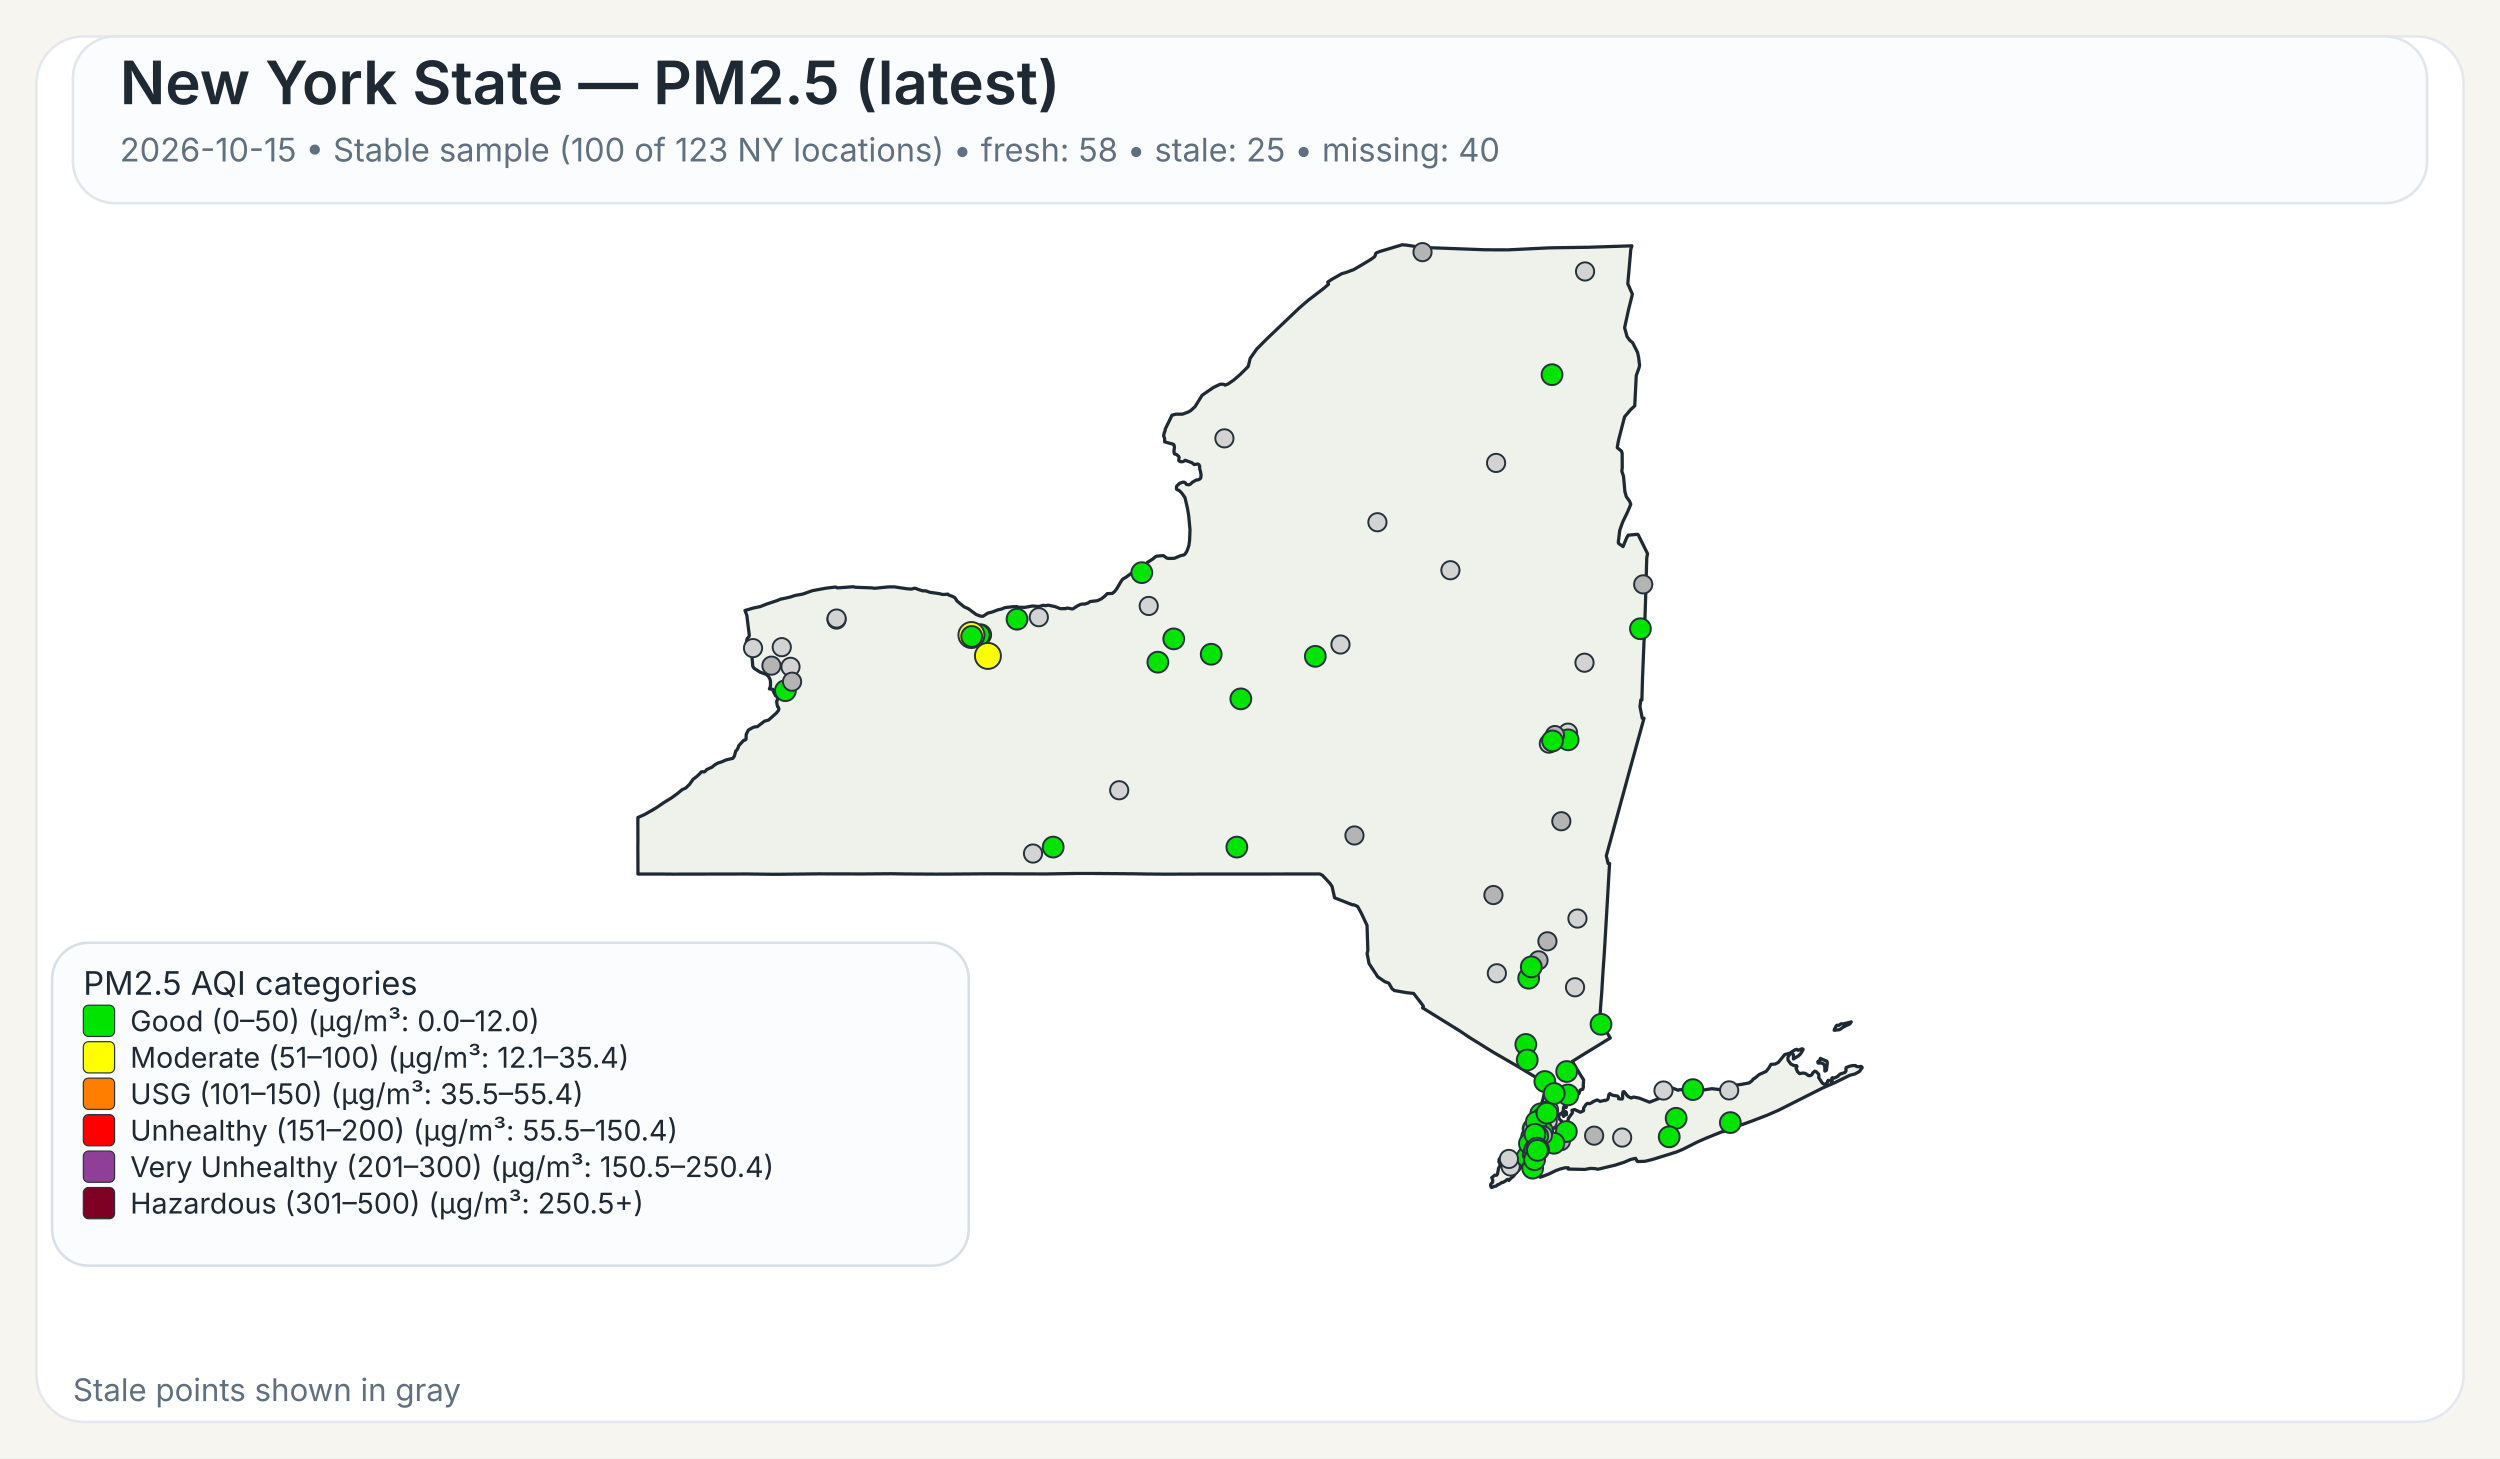
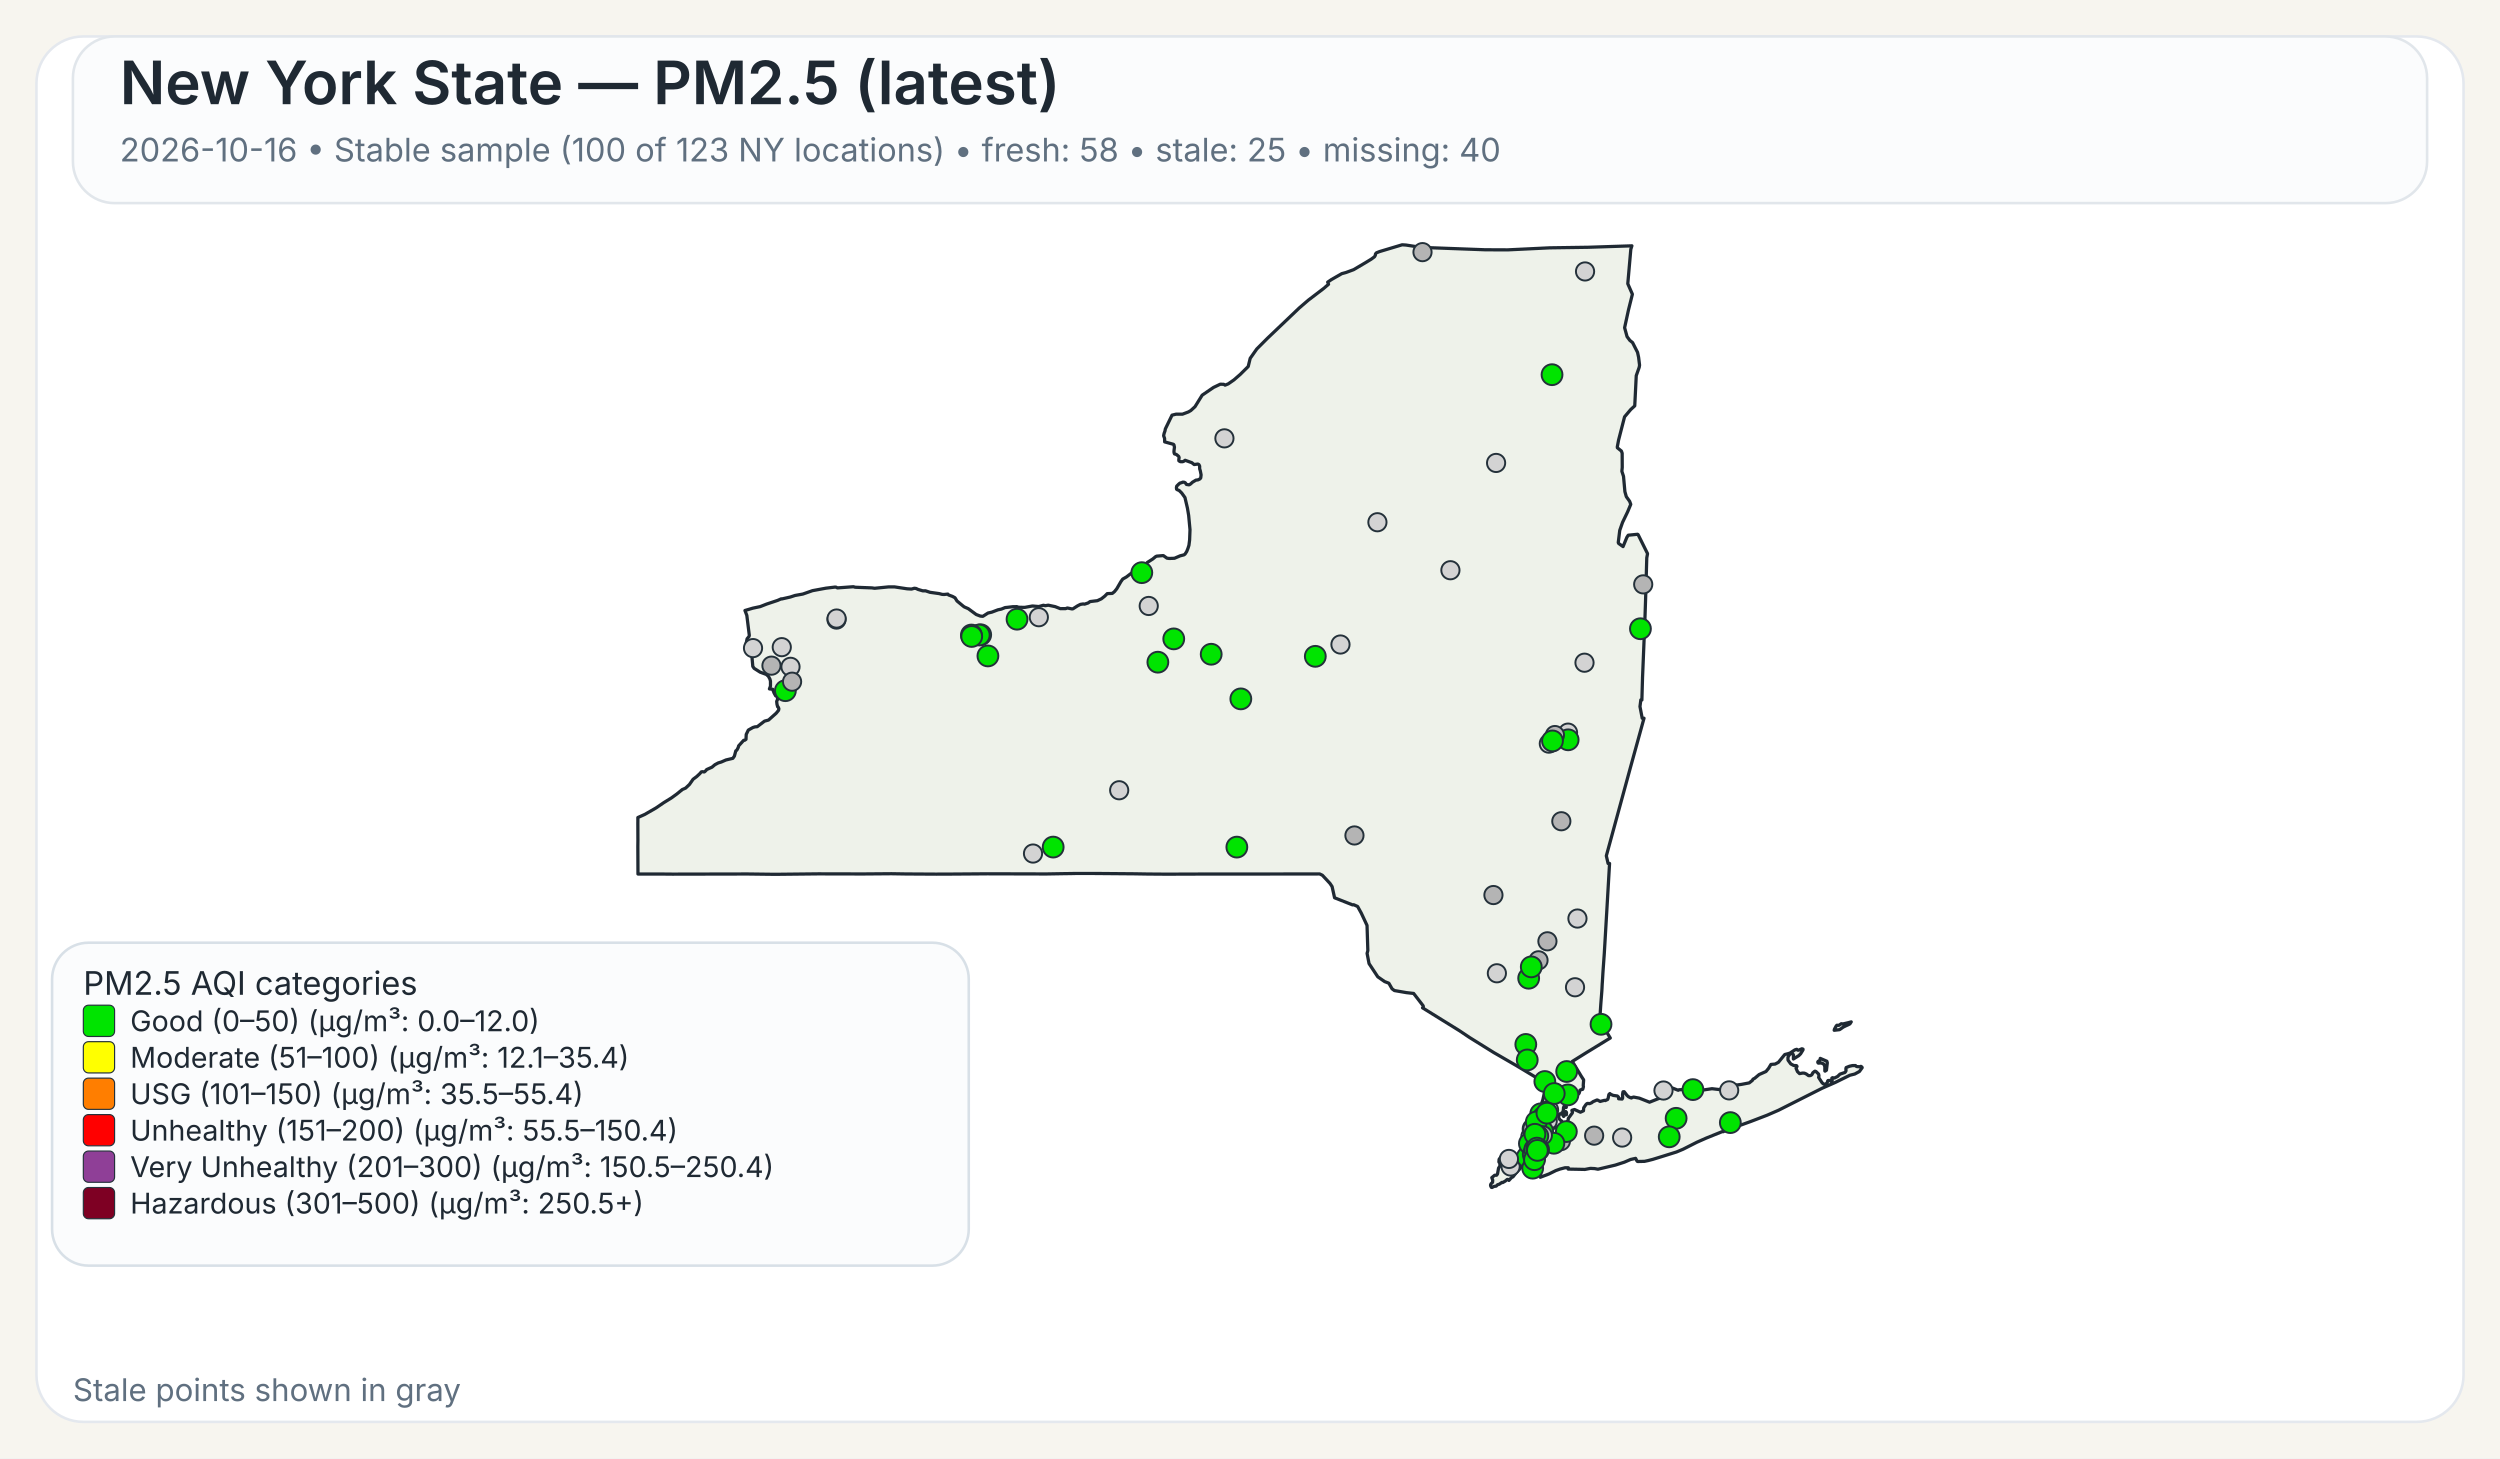
<svg xmlns="http://www.w3.org/2000/svg" width="960" height="560">
  <rect x="0" y="0" width="960" height="560" fill="#F7F5EF" />
  <rect x="14" y="14" width="932" height="532" rx="18" ry="18" fill="#FFFFFF" stroke="#E4E8EE" stroke-width="1" />
  <rect x="28" y="14" width="904" height="64" rx="16" ry="16" fill="#FBFCFD" stroke="#E1E6EB" stroke-width="1" />
  <text x="46" y="40" font-family="Public Sans, Inter, Aptos, Segoe UI, Arial, sans-serif" font-size="23" font-weight="600" fill="#1F2933">New York State — PM2.5 (latest)</text>
-   <text x="46" y="62" font-family="Public Sans, Inter, Aptos, Segoe UI, Arial, sans-serif" font-size="12.5" font-weight="400" fill="#607080">2026-10-15 • Stable sample (100 of 123 NY locations) • fresh: 58 • stale: 25 • missing: 40</text>
+   <text x="46" y="62" font-family="Public Sans, Inter, Aptos, Segoe UI, Arial, sans-serif" font-size="12.5" font-weight="400" fill="#607080">2026-10-16 • Stable sample (100 of 123 NY locations) • fresh: 58 • stale: 25 • missing: 40</text>
  <path d="M601.06,426.90 L601.23,426.83 L601.48,427.07 L601.55,427.32 L601.50,428.06 L601.28,428.08 L601.08,427.81 L601.04,427.27 L601.06,426.90 Z" fill="#EEF2EA" stroke="#1F2933" stroke-width="1.25" stroke-linejoin="round" />
  <path d="M585.16,439.66 L585.21,439.61 L585.24,439.63 L585.33,439.75 L585.00,440.50 L584.94,440.59 L584.83,440.54 L584.77,440.43 L584.80,440.38 L585.16,439.66 Z" fill="#EEF2EA" stroke="#1F2933" stroke-width="1.25" stroke-linejoin="round" />
  <path d="M579.00,452.87 L578.74,452.93 L578.02,453.54 L577.00,454.12 L576.75,454.04 L575.70,454.75 L575.07,454.93 L574.52,455.48 L573.72,455.58 L572.92,456.00 L572.71,455.95 L572.45,455.50 L572.36,455.05 L572.56,454.57 L573.14,454.01 L573.21,453.18 L572.85,452.21 L573.97,451.28 L574.68,451.28 L575.04,450.81 L575.45,448.53 L575.88,447.92 L575.97,447.53 L575.92,446.38 L575.63,446.32 L575.58,446.12 L575.66,445.16 L576.32,444.30 L576.87,444.03 L577.23,444.07 L577.46,444.30 L578.49,444.56 L580.44,444.30 L582.44,443.79 L583.07,443.83 L583.44,444.38 L583.57,445.77 L584.00,446.72 L584.43,447.38 L584.07,448.20 L583.53,448.95 L582.19,450.36 L580.96,451.93 L580.89,451.88 L580.35,452.27 L579.42,453.28 L579.25,452.99 L579.00,452.87 Z" fill="#EEF2EA" stroke="#1F2933" stroke-width="1.25" stroke-linejoin="round" />
  <path d="M698.65,407.28 L698.89,406.98 L698.98,406.42 L701.51,407.51 L701.69,408.12 L701.35,410.97 L700.83,411.31 L700.74,411.25 L700.74,409.57 L700.38,408.71 L700.19,408.52 L699.35,408.18 L698.24,408.24 L698.08,408.08 L698.02,407.81 L698.15,407.57 L698.65,407.28 Z" fill="#EEF2EA" stroke="#1F2933" stroke-width="1.25" stroke-linejoin="round" />
  <path d="M709.87,392.68 L710.87,392.40 L710.37,393.17 L709.71,393.51 L708.74,393.94 L707.77,394.42 L706.83,395.10 L706.37,395.39 L704.33,395.63 L704.44,395.18 L704.77,394.57 L705.12,393.94 L705.39,393.69 L706.11,393.74 L707.05,393.11 L707.70,393.19 L709.32,392.81 L709.87,392.68 Z" fill="#EEF2EA" stroke="#1F2933" stroke-width="1.25" stroke-linejoin="round" />
  <path d="M601.43,424.75 L601.44,424.82 L601.44,424.87 L601.44,424.97 L601.48,425.16 L601.44,425.24 L601.21,425.31 L600.95,425.08 L600.95,424.92 L601.10,424.88 L601.13,424.65 L601.23,424.58 L601.37,424.64 L601.42,424.70 L601.43,424.75 Z" fill="#EEF2EA" stroke="#1F2933" stroke-width="1.25" stroke-linejoin="round" />
  <path d="M623.05,163.10 L621.53,169.00 L621.04,171.61 L621.07,171.95 L622.62,173.20 L622.91,174.06 L622.94,179.46 L622.80,180.98 L623.43,182.92 L623.96,188.79 L624.50,190.70 L624.50,190.71 L625.79,192.51 L626.21,193.67 L625.60,195.12 L625.01,196.54 L623.06,200.59 L622.75,201.47 L621.98,203.67 L621.41,208.34 L621.56,208.68 L623.25,209.89 L624.72,206.33 L625.25,205.52 L628.84,205.16 L629.06,205.34 L632.45,212.18 L632.66,212.61 L632.36,214.21 L632.03,225.74 L632.03,225.80 L632.02,226.34 L632.00,227.05 L631.90,230.25 L631.64,238.09 L631.03,253.00 L630.74,259.97 L630.73,260.06 L630.73,260.23 L630.48,268.80 L630.08,268.74 L629.75,271.32 L630.61,275.80 L631.30,275.80 L628.80,284.88 L626.09,294.70 L622.63,307.38 L616.83,328.64 L617.50,331.57 L618.07,331.57 L617.02,349.62 L617.02,349.66 L616.71,354.88 L616.28,362.25 L616.04,366.27 L615.53,373.42 L615.30,377.22 L615.29,377.28 L615.29,377.35 L615.28,377.44 L615.28,377.49 L615.27,377.53 L615.19,379.03 L615.19,379.14 L615.18,379.18 L615.18,379.35 L615.17,379.49 L615.12,380.31 L615.09,380.73 L615.08,380.89 L614.72,385.46 L614.66,386.30 L614.29,391.98 L618.35,398.60 L616.75,399.56 L616.45,399.75 L610.52,403.39 L609.46,404.03 L609.01,404.31 L603.77,407.58 L605.77,410.89 L606.19,411.58 L606.62,412.29 L607.18,413.23 L608.08,414.62 L608.12,414.70 L607.96,416.83 L608.04,417.28 L607.81,418.17 L607.68,418.35 L607.54,418.27 L606.73,418.62 L606.42,419.73 L606.23,420.03 L605.55,420.48 L604.13,421.08 L603.54,421.65 L602.05,422.64 L600.59,424.82 L600.46,425.17 L600.38,425.37 L600.34,426.13 L600.15,426.98 L600.19,427.32 L600.39,427.51 L600.54,427.87 L600.54,428.09 L600.53,428.27 L600.60,428.55 L600.51,428.65 L600.44,428.71 L600.35,428.62 L600.18,428.29 L600.01,427.93 L600.10,427.54 L599.94,427.19 L599.85,427.21 L599.64,427.48 L599.51,427.81 L599.07,427.70 L598.72,427.92 L598.55,428.85 L598.57,429.17 L598.77,429.63 L599.21,430.17 L599.64,430.41 L600.31,431.59 L600.59,432.07 L600.90,432.04 L601.36,431.60 L601.36,431.60 L602.21,429.98 L602.19,429.51 L603.74,427.42 L603.84,427.11 L603.60,426.42 L603.67,426.33 L604.61,426.05 L606.88,427.09 L607.17,426.96 L608.05,426.54 L608.14,425.40 L608.93,424.24 L609.36,423.80 L609.77,423.70 L610.33,423.82 L611.26,423.43 L611.66,423.07 L613.16,422.42 L613.38,422.39 L614.46,422.95 L616.17,422.51 L616.43,422.62 L617.32,422.20 L617.49,421.82 L617.52,421.77 L617.81,420.28 L618.19,419.93 L618.22,419.96 L618.50,420.18 L618.60,420.26 L618.84,420.36 L619.48,420.63 L619.66,420.66 L619.90,420.69 L620.59,420.79 L621.03,420.85 L621.08,420.86 L621.49,421.26 L621.50,421.39 L621.55,421.93 L622.90,422.03 L623.09,421.64 L623.06,420.27 L623.21,419.33 L623.28,419.23 L623.69,419.22 L624.78,420.64 L625.29,421.11 L626.07,421.51 L626.50,421.62 L626.59,421.46 L627.35,421.28 L629.51,421.69 L629.51,421.69 L633.42,423.24 L638.19,421.34 L638.36,420.84 L638.45,419.18 L638.68,418.35 L640.49,417.89 L642.20,417.80 L644.45,418.67 L644.65,418.48 L647.29,418.32 L649.72,418.35 L652.18,418.65 L653.70,418.61 L657.40,418.06 L660.48,418.42 L661.32,417.62 L664.03,416.80 L665.53,416.46 L666.97,416.64 L668.73,416.40 L671.71,415.83 L672.90,414.88 L673.16,414.40 L673.82,414.05 L675.50,412.63 L678.13,411.46 L679.12,410.27 L680.04,408.74 L681.66,408.60 L682.91,407.93 L685.34,404.94 L686.69,404.59 L687.35,404.38 L689.21,403.16 L689.94,402.93 L690.28,403.23 L690.57,403.30 L691.93,402.73 L692.35,402.87 L692.38,403.11 L691.44,404.66 L690.75,405.35 L688.66,406.65 L688.68,405.06 L688.30,404.60 L687.92,404.54 L687.60,404.66 L687.09,405.06 L686.58,406.01 L686.59,407.08 L687.65,408.54 L688.81,409.15 L689.85,409.20 L690.06,409.50 L689.68,410.21 L690.24,411.51 L691.03,412.27 L692.17,412.06 L692.88,412.09 L693.59,412.39 L694.51,413.06 L695.19,413.03 L695.62,412.79 L695.84,412.56 L696.12,411.95 L696.83,411.38 L696.98,411.33 L697.37,411.49 L698.35,412.46 L698.48,413.14 L698.35,413.73 L699.60,415.66 L700.04,416.12 L700.44,416.32 L700.84,416.33 L701.58,415.93 L701.76,415.37 L701.81,415.13 L701.99,414.91 L702.86,414.89 L703.07,415.26 L703.12,415.25 L703.24,415.22 L703.45,415.13 L703.57,414.86 L703.45,414.38 L703.43,414.00 L703.70,413.83 L704.39,413.98 L705.62,413.37 L706.56,412.46 L708.48,411.82 L708.83,411.29 L708.88,410.85 L708.80,410.51 L708.92,409.94 L710.19,409.44 L711.31,409.19 L712.51,409.17 L712.73,409.44 L713.09,409.58 L714.27,409.63 L714.58,409.48 L714.99,409.75 L715.07,409.99 L714.02,411.45 L712.24,412.42 L710.34,412.90 L704.77,415.65 L699.71,417.88 L682.98,426.32 L678.57,428.24 L672.42,430.60 L662.20,434.30 L661.73,434.58 L661.49,434.51 L660.84,434.74 L655.19,437.03 L651.62,438.61 L646.31,441.30 L643.78,442.36 L638.41,444.04 L634.66,445.20 L632.83,445.67 L631.47,445.96 L631.32,445.96 L628.83,446.02 L628.63,445.87 L628.07,444.81 L626.15,445.24 L623.74,446.28 L621.85,446.89 L620.27,447.40 L613.61,448.98 L612.34,448.74 L610.73,448.66 L608.60,449.06 L605.36,448.99 L602.17,448.93 L602.19,448.77 L602.25,448.43 L600.97,448.42 L599.39,448.83 L599.07,448.91 L597.43,449.50 L594.79,450.81 L591.48,452.07 L591.48,451.26 L591.59,450.86 L591.41,450.49 L591.24,450.39 L590.88,450.18 L590.56,449.81 L590.00,449.87 L588.10,450.05 L587.46,450.03 L587.05,449.85 L586.87,449.72 L586.81,449.43 L587.15,448.99 L587.21,448.90 L587.49,448.42 L587.39,448.02 L586.94,447.62 L585.63,447.32 L585.23,446.64 L585.06,445.69 L585.31,444.71 L585.45,444.41 L585.68,443.96 L586.50,442.95 L586.37,441.37 L586.22,441.17 L586.16,441.08 L586.11,440.71 L586.29,440.19 L586.49,440.03 L586.59,439.53 L586.42,439.11 L586.13,438.91 L586.77,435.14 L587.04,434.58 L587.53,433.54 L588.00,432.56 L588.37,431.79 L590.66,426.98 L591.27,425.68 L591.55,425.09 L591.55,425.09 L591.90,424.00 L592.36,422.57 L592.47,422.24 L593.89,415.87 L593.37,415.86 L592.83,415.54 L585.14,410.91 L585.14,410.91 L582.09,409.08 L581.83,408.93 L574.90,404.92 L573.64,404.20 L565.84,399.35 L564.27,398.37 L560.37,395.76 L546.26,387.01 L546.57,386.68 L546.49,386.22 L542.83,381.48 L542.63,381.46 L540.06,381.17 L535.45,380.37 L534.54,379.69 L533.32,377.55 L531.70,376.93 L529.06,375.09 L525.71,370.01 L525.14,367.03 L524.96,366.10 L525.25,365.02 L524.94,355.37 L522.72,350.61 L521.32,348.08 L519.78,347.40 L519.41,347.49 L512.48,344.75 L511.52,340.44 L510.72,339.24 L507.79,336.09 L506.74,335.59 L502.43,335.60 L502.18,335.60 L499.75,335.60 L499.39,335.61 L499.35,335.61 L469.83,335.63 L469.66,335.63 L462.36,335.64 L461.30,335.63 L460.85,335.63 L460.00,335.64 L448.21,335.68 L447.85,335.68 L441.17,335.63 L440.91,335.63 L435.49,335.54 L435.46,335.54 L420.14,335.41 L418.99,335.41 L413.90,335.41 L413.83,335.41 L413.52,335.41 L412.93,335.41 L412.60,335.42 L411.23,335.45 L411.22,335.45 L408.74,335.48 L408.73,335.48 L401.77,335.60 L379.14,335.54 L372.91,335.59 L364.59,335.65 L360.26,335.66 L359.71,335.67 L347.88,335.60 L347.87,335.60 L342.30,335.51 L337.43,335.55 L331.40,335.60 L314.24,335.56 L297.70,335.74 L295.08,335.71 L287.13,335.61 L286.61,335.61 L258.23,335.67 L257.47,335.66 L253.93,335.63 L253.07,335.62 L253.07,335.63 L244.98,335.62 L244.93,325.04 L244.95,323.48 L244.96,322.52 L244.95,321.67 L244.95,321.16 L244.95,320.84 L244.93,316.08 L244.94,315.42 L244.94,313.93 L247.57,312.75 L251.88,310.27 L254.93,308.19 L257.77,306.44 L259.87,304.92 L262.02,303.17 L263.28,302.62 L264.74,301.24 L266.14,299.24 L267.54,298.19 L268.72,297.09 L269.32,296.39 L269.90,296.33 L270.33,296.44 L270.54,296.38 L271.04,295.92 L271.36,295.51 L273.40,294.60 L274.52,293.65 L275.81,292.96 L276.98,292.61 L278.76,291.83 L281.41,291.20 L282.01,290.34 L282.12,289.92 L282.55,288.31 L282.75,288.22 L283.00,287.95 L283.49,287.01 L283.63,286.42 L285.57,284.28 L285.90,284.29 L286.46,283.91 L286.55,282.02 L287.35,280.35 L289.13,279.36 L289.89,279.12 L290.78,279.05 L293.57,276.92 L295.12,276.50 L298.07,273.86 L298.97,272.76 L299.09,272.13 L298.79,271.45 L298.62,271.42 L298.36,270.43 L298.24,269.33 L298.55,268.66 L298.61,268.16 L298.25,267.28 L297.85,267.20 L297.24,266.09 L296.70,264.68 L295.46,264.54 L295.86,263.47 L295.86,261.59 L295.66,260.80 L295.08,259.71 L294.94,259.59 L294.28,258.99 L291.89,258.11 L289.57,256.64 L289.07,255.88 L288.57,250.10 L288.55,249.89 L286.78,249.43 L286.31,248.17 L286.88,245.30 L287.63,244.40 L287.73,243.95 L286.78,236.32 L286.06,234.43 L289.07,233.54 L291.93,232.93 L294.37,231.97 L298.62,230.55 L299.99,229.95 L300.12,230.02 L303.47,229.26 L305.29,228.66 L308.28,228.12 L312.00,226.81 L317.17,225.86 L320.65,225.44 L321.03,225.47 L321.59,225.76 L322.04,225.72 L327.70,225.30 L328.39,225.50 L334.82,225.75 L335.83,225.90 L341.09,225.38 L343.51,225.37 L348.32,226.10 L349.98,226.20 L350.03,226.20 L351.12,225.89 L351.79,225.98 L352.52,226.34 L354.31,226.87 L355.38,226.87 L357.13,227.45 L360.63,227.94 L361.77,228.24 L362.50,228.28 L363.98,228.13 L364.17,228.44 L365.74,229.01 L366.72,229.54 L367.48,230.77 L369.92,232.79 L370.31,233.07 L371.82,233.73 L373.38,234.88 L374.86,235.97 L376.42,236.57 L377.42,236.67 L379.40,235.40 L380.84,235.07 L383.21,234.17 L384.54,233.89 L385.93,233.32 L386.27,233.28 L386.83,233.22 L388.90,232.98 L390.48,232.95 L391.11,233.18 L393.48,233.24 L396.46,232.70 L398.89,232.91 L400.66,232.42 L401.43,232.58 L402.53,232.39 L405.18,232.95 L407.17,233.73 L409.20,233.71 L409.87,233.47 L411.66,233.83 L412.03,233.77 L413.80,232.63 L414.88,232.08 L415.91,231.92 L416.48,231.99 L417.81,231.55 L418.60,231.00 L421.39,230.66 L422.92,229.95 L424.23,228.91 L425.18,227.95 L425.69,227.93 L427.12,227.87 L427.93,227.21 L428.83,226.10 L430.44,223.32 L431.14,222.35 L431.96,221.89 L432.55,221.55 L435.18,219.53 L437.03,218.59 L437.61,217.92 L437.98,217.72 L438.51,217.88 L439.70,217.38 L440.56,215.99 L442.64,214.67 L443.82,213.70 L444.23,213.55 L446.72,213.34 L448.11,214.33 L448.97,214.45 L450.99,214.38 L453.20,213.43 L454.63,213.07 L455.05,212.77 L455.69,211.79 L456.17,210.59 L456.55,209.40 L456.81,207.36 L456.96,203.41 L456.73,200.97 L456.44,197.89 L455.97,195.10 L455.02,191.05 L453.78,189.32 L452.78,188.33 L452.13,188.08 L451.81,187.86 L451.74,187.30 L451.84,186.69 L452.22,186.31 L452.64,185.89 L453.10,185.51 L453.80,185.32 L454.18,185.14 L454.70,185.18 L455.13,185.37 L455.61,186.03 L456.63,186.18 L457.19,185.84 L457.91,185.17 L459.24,184.37 L460.00,184.28 L460.73,183.93 L461.08,183.54 L461.22,182.35 L460.90,180.72 L460.70,180.14 L460.66,179.72 L460.67,178.99 L460.38,178.40 L459.97,178.19 L458.56,178.39 L457.66,177.67 L455.09,176.75 L454.57,177.13 L454.12,177.30 L453.65,177.30 L453.29,177.28 L452.94,177.12 L452.67,176.90 L452.67,176.38 L452.79,175.72 L452.62,175.27 L451.89,174.63 L451.54,174.45 L451.01,174.30 L450.87,173.94 L450.80,173.54 L450.84,172.88 L450.99,171.72 L450.78,170.78 L450.56,170.60 L447.23,169.68 L447.20,168.34 L446.83,167.32 L447.02,166.42 L447.35,165.48 L447.50,164.69 L450.06,159.42 L451.61,159.04 L454.05,159.05 L456.36,158.18 L457.28,157.64 L458.88,156.17 L461.63,151.75 L465.96,148.79 L468.59,147.53 L469.94,147.58 L470.43,147.90 L471.65,147.40 L473.83,145.88 L476.29,143.74 L476.97,143.06 L479.31,140.74 L480.08,137.59 L482.60,134.01 L486.70,129.90 L498.91,118.26 L502.36,115.29 L508.27,110.78 L510.16,109.15 L509.83,108.34 L511.28,107.35 L515.25,105.08 L516.86,104.64 L519.80,103.55 L524.26,100.92 L526.51,99.55 L527.81,98.60 L528.14,98.00 L528.16,97.54 L528.55,97.08 L529.76,96.60 L538.43,94.00 L539.92,94.10 L544.47,94.80 L545.84,95.00 L570.26,95.91 L578.85,95.95 L585.96,95.61 L595.04,95.17 L609.91,94.95 L626.65,94.40 L626.23,95.73 L625.68,102.02 L625.07,108.95 L626.84,112.98 L625.33,119.03 L623.85,125.84 L624.79,129.27 L625.53,130.26 L625.83,130.68 L626.91,131.56 L626.91,131.56 L628.81,135.29 L629.22,137.19 L629.59,140.21 L629.45,141.06 L628.32,144.25 L627.83,154.15 L627.74,155.85 L626.19,157.27 L623.83,160.07 L623.05,163.10 Z" fill="#EEF2EA" stroke="#1F2933" stroke-width="1.25" stroke-linejoin="round" />
  <circle cx="574.80" cy="373.74" r="3.50" fill="lightgray" stroke="#24313A" stroke-width="0.75" />
  <circle cx="296.24" cy="255.61" r="3.50" fill="rgb(180,180,180)" stroke="#24313A" stroke-width="0.75" />
  <circle cx="585.91" cy="401.06" r="4.00" fill="#00E400" stroke="#24313A" stroke-width="0.75" />
  <circle cx="590.67" cy="430.08" r="3.50" fill="lightgray" stroke="#24313A" stroke-width="0.75" />
  <circle cx="587.01" cy="375.64" r="4.00" fill="#00E400" stroke="#24313A" stroke-width="0.75" />
  <circle cx="580.07" cy="447.93" r="3.50" fill="lightgray" stroke="#24313A" stroke-width="0.75" />
  <circle cx="528.93" cy="200.54" r="3.50" fill="lightgray" stroke="#24313A" stroke-width="0.75" />
  <circle cx="622.90" cy="436.82" r="3.50" fill="lightgray" stroke="#24313A" stroke-width="0.75" />
  <circle cx="321.22" cy="237.92" r="3.50" fill="lightgray" stroke="#24313A" stroke-width="0.75" />
  <circle cx="556.96" cy="218.97" r="3.50" fill="lightgray" stroke="#24313A" stroke-width="0.75" />
  <circle cx="574.50" cy="177.77" r="3.50" fill="lightgray" stroke="#24313A" stroke-width="0.75" />
  <circle cx="429.77" cy="303.46" r="3.50" fill="lightgray" stroke="#24313A" stroke-width="0.75" />
  <circle cx="514.74" cy="247.49" r="3.50" fill="lightgray" stroke="#24313A" stroke-width="0.75" />
  <circle cx="470.18" cy="168.33" r="3.50" fill="lightgray" stroke="#24313A" stroke-width="0.75" />
  <circle cx="376.59" cy="243.75" r="4.00" fill="#00E400" stroke="#24313A" stroke-width="0.75" />
  <circle cx="591.63" cy="427.72" r="4.00" fill="#00E400" stroke="#24313A" stroke-width="0.75" />
  <circle cx="593.40" cy="430.37" r="3.50" fill="lightgray" stroke="#24313A" stroke-width="0.75" />
  <circle cx="593.93" cy="437.51" r="4.00" fill="#00E400" stroke="#24313A" stroke-width="0.75" />
  <circle cx="602.12" cy="281.33" r="3.50" fill="lightgray" stroke="#24313A" stroke-width="0.75" />
  <circle cx="398.91" cy="237.01" r="3.50" fill="lightgray" stroke="#24313A" stroke-width="0.75" />
  <circle cx="598.03" cy="436.67" r="4.00" fill="#00E400" stroke="#24313A" stroke-width="0.75" />
  <circle cx="595.98" cy="143.88" r="4.00" fill="#00E400" stroke="#24313A" stroke-width="0.75" />
  <circle cx="601.61" cy="411.46" r="4.00" fill="#00E400" stroke="#24313A" stroke-width="0.75" />
  <circle cx="608.45" cy="254.48" r="3.50" fill="lightgray" stroke="#24313A" stroke-width="0.75" />
  <circle cx="604.81" cy="379.11" r="3.50" fill="lightgray" stroke="#24313A" stroke-width="0.75" />
  <circle cx="588.51" cy="437.27" r="3.50" fill="rgb(180,180,180)" stroke="#24313A" stroke-width="0.75" />
  <circle cx="465.10" cy="251.23" r="4.00" fill="#00E400" stroke="#24313A" stroke-width="0.75" />
  <circle cx="396.68" cy="327.76" r="3.50" fill="lightgray" stroke="#24313A" stroke-width="0.75" />
  <circle cx="643.63" cy="429.43" r="4.00" fill="#00E400" stroke="#24313A" stroke-width="0.75" />
  <circle cx="586.47" cy="444.33" r="4.00" fill="#00E400" stroke="#24313A" stroke-width="0.75" />
  <circle cx="303.55" cy="256.06" r="3.50" fill="lightgray" stroke="#24313A" stroke-width="0.75" />
  <circle cx="602.17" cy="284.09" r="4.00" fill="#00E400" stroke="#24313A" stroke-width="0.75" />
  <circle cx="301.59" cy="265.22" r="4.00" fill="#00E400" stroke="#24313A" stroke-width="0.75" />
  <circle cx="321.26" cy="237.52" r="3.50" fill="lightgray" stroke="#24313A" stroke-width="0.75" />
  <circle cx="612.15" cy="436.09" r="3.50" fill="rgb(180,180,180)" stroke="#24313A" stroke-width="0.75" />
  <circle cx="587.88" cy="438.53" r="3.50" fill="rgb(180,180,180)" stroke="#24313A" stroke-width="0.75" />
  <circle cx="591.83" cy="440.12" r="3.50" fill="lightgray" stroke="#24313A" stroke-width="0.75" />
  <circle cx="594.32" cy="430.48" r="3.50" fill="lightgray" stroke="#24313A" stroke-width="0.75" />
  <circle cx="594.83" cy="426.21" r="3.50" fill="lightgray" stroke="#24313A" stroke-width="0.75" />
  <circle cx="605.74" cy="352.72" r="3.50" fill="lightgray" stroke="#24313A" stroke-width="0.75" />
  <circle cx="664.00" cy="418.71" r="3.50" fill="lightgray" stroke="#24313A" stroke-width="0.75" />
  <circle cx="546.24" cy="96.82" r="3.50" fill="rgb(180,180,180)" stroke="#24313A" stroke-width="0.75" />
  <circle cx="638.78" cy="418.76" r="3.50" fill="lightgray" stroke="#24313A" stroke-width="0.75" />
  <circle cx="304.16" cy="261.77" r="3.50" fill="rgb(180,180,180)" stroke="#24313A" stroke-width="0.75" />
  <circle cx="441.11" cy="232.69" r="3.50" fill="lightgray" stroke="#24313A" stroke-width="0.75" />
  <circle cx="598.43" cy="436.52" r="4.00" fill="#00E400" stroke="#24313A" stroke-width="0.75" />
  <circle cx="376.03" cy="243.84" r="4.00" fill="#00E400" stroke="#24313A" stroke-width="0.75" />
  <circle cx="592.26" cy="428.72" r="3.50" fill="rgb(180,180,180)" stroke="#24313A" stroke-width="0.75" />
  <circle cx="579.43" cy="445.03" r="3.50" fill="lightgray" stroke="#24313A" stroke-width="0.75" />
  <circle cx="602.08" cy="420.44" r="4.00" fill="#00E400" stroke="#24313A" stroke-width="0.75" />
  <circle cx="590.18" cy="441.64" r="3.50" fill="rgb(180,180,180)" stroke="#24313A" stroke-width="0.75" />
  <circle cx="520.11" cy="320.82" r="3.50" fill="rgb(180,180,180)" stroke="#24313A" stroke-width="0.75" />
  <circle cx="601.48" cy="434.51" r="3.50" fill="rgb(180,180,180)" stroke="#24313A" stroke-width="0.75" />
  <circle cx="598.28" cy="436.62" r="3.50" fill="rgb(180,180,180)" stroke="#24313A" stroke-width="0.75" />
  <circle cx="601.48" cy="434.52" r="3.50" fill="lightgray" stroke="#24313A" stroke-width="0.75" />
  <circle cx="608.66" cy="104.24" r="3.50" fill="lightgray" stroke="#24313A" stroke-width="0.75" />
-   <circle cx="373.02" cy="243.85" r="5.00" fill="#FFFF00" stroke="#24313A" stroke-width="0.75" />
+   <circle cx="373.02" cy="243.85" r="4.00" fill="#00E400" stroke="#24313A" stroke-width="0.75" />
  <circle cx="598.27" cy="436.67" r="3.50" fill="lightgray" stroke="#24313A" stroke-width="0.75" />
  <circle cx="598.28" cy="436.62" r="3.50" fill="lightgray" stroke="#24313A" stroke-width="0.75" />
  <circle cx="587.67" cy="436.46" r="3.50" fill="lightgray" stroke="#24313A" stroke-width="0.75" />
  <circle cx="590.79" cy="368.76" r="3.50" fill="rgb(180,180,180)" stroke="#24313A" stroke-width="0.75" />
  <circle cx="593.22" cy="415.30" r="4.00" fill="#00E400" stroke="#24313A" stroke-width="0.75" />
  <circle cx="590.92" cy="439.03" r="4.00" fill="#00E400" stroke="#24313A" stroke-width="0.75" />
  <circle cx="300.20" cy="248.51" r="3.50" fill="lightgray" stroke="#24313A" stroke-width="0.75" />
  <circle cx="588.55" cy="448.58" r="4.00" fill="#00E400" stroke="#24313A" stroke-width="0.75" />
  <circle cx="592.77" cy="438.21" r="3.50" fill="lightgray" stroke="#24313A" stroke-width="0.75" />
  <circle cx="592.77" cy="438.23" r="3.50" fill="rgb(180,180,180)" stroke="#24313A" stroke-width="0.75" />
  <circle cx="592.78" cy="438.21" r="3.50" fill="rgb(180,180,180)" stroke="#24313A" stroke-width="0.75" />
  <circle cx="592.81" cy="438.17" r="3.50" fill="rgb(180,180,180)" stroke="#24313A" stroke-width="0.75" />
  <circle cx="592.70" cy="438.35" r="3.50" fill="rgb(180,180,180)" stroke="#24313A" stroke-width="0.75" />
  <circle cx="592.76" cy="438.20" r="3.50" fill="lightgray" stroke="#24313A" stroke-width="0.75" />
  <circle cx="592.66" cy="438.26" r="3.50" fill="lightgray" stroke="#24313A" stroke-width="0.75" />
  <circle cx="599.38" cy="438.19" r="3.50" fill="rgb(180,180,180)" stroke="#24313A" stroke-width="0.75" />
  <circle cx="474.95" cy="325.29" r="4.00" fill="#00E400" stroke="#24313A" stroke-width="0.75" />
  <circle cx="588.70" cy="433.55" r="4.00" fill="#00E400" stroke="#24313A" stroke-width="0.75" />
  <circle cx="601.48" cy="434.52" r="4.00" fill="#00E400" stroke="#24313A" stroke-width="0.75" />
  <circle cx="629.93" cy="241.44" r="4.00" fill="#00E400" stroke="#24313A" stroke-width="0.75" />
  <circle cx="599.55" cy="315.36" r="3.50" fill="rgb(180,180,180)" stroke="#24313A" stroke-width="0.75" />
  <circle cx="588.57" cy="437.98" r="3.50" fill="lightgray" stroke="#24313A" stroke-width="0.75" />
  <circle cx="595.75" cy="285.13" r="3.50" fill="rgb(180,180,180)" stroke="#24313A" stroke-width="0.75" />
  <circle cx="589.13" cy="443.87" r="4.00" fill="#00E400" stroke="#24313A" stroke-width="0.75" />
  <circle cx="594.21" cy="361.46" r="3.50" fill="rgb(180,180,180)" stroke="#24313A" stroke-width="0.75" />
  <circle cx="614.79" cy="393.33" r="4.00" fill="#00E400" stroke="#24313A" stroke-width="0.75" />
  <circle cx="664.45" cy="431.08" r="3.50" fill="lightgray" stroke="#24313A" stroke-width="0.75" />
  <circle cx="597.09" cy="282.26" r="3.50" fill="rgb(180,180,180)" stroke="#24313A" stroke-width="0.75" />
  <circle cx="573.48" cy="343.70" r="3.50" fill="rgb(180,180,180)" stroke="#24313A" stroke-width="0.75" />
  <circle cx="373.13" cy="244.40" r="4.00" fill="#00E400" stroke="#24313A" stroke-width="0.75" />
  <circle cx="590.03" cy="441.87" r="4.00" fill="#00E400" stroke="#24313A" stroke-width="0.75" />
  <circle cx="664.45" cy="431.08" r="4.00" fill="#00E400" stroke="#24313A" stroke-width="0.75" />
  <circle cx="596.83" cy="419.91" r="4.00" fill="#00E400" stroke="#24313A" stroke-width="0.75" />
  <circle cx="640.98" cy="436.54" r="4.00" fill="#00E400" stroke="#24313A" stroke-width="0.75" />
  <circle cx="587.29" cy="439.12" r="4.00" fill="#00E400" stroke="#24313A" stroke-width="0.75" />
  <circle cx="589.23" cy="444.79" r="4.00" fill="#00E400" stroke="#24313A" stroke-width="0.75" />
  <circle cx="588.46" cy="433.42" r="3.50" fill="rgb(180,180,180)" stroke="#24313A" stroke-width="0.75" />
  <circle cx="592.37" cy="434.42" r="4.00" fill="#00E400" stroke="#24313A" stroke-width="0.75" />
  <circle cx="594.75" cy="285.55" r="3.50" fill="lightgray" stroke="#24313A" stroke-width="0.75" />
  <circle cx="630.99" cy="224.40" r="3.50" fill="rgb(180,180,180)" stroke="#24313A" stroke-width="0.75" />
  <circle cx="590.52" cy="437.49" r="4.00" fill="#00E400" stroke="#24313A" stroke-width="0.75" />
  <circle cx="589.94" cy="430.85" r="4.00" fill="#00E400" stroke="#24313A" stroke-width="0.75" />
  <circle cx="650.08" cy="418.41" r="4.00" fill="#00E400" stroke="#24313A" stroke-width="0.75" />
  <circle cx="596.15" cy="284.52" r="4.00" fill="#00E400" stroke="#24313A" stroke-width="0.75" />
  <circle cx="588.77" cy="443.25" r="4.00" fill="#00E400" stroke="#24313A" stroke-width="0.75" />
  <circle cx="596.70" cy="439.01" r="4.00" fill="#00E400" stroke="#24313A" stroke-width="0.75" />
  <circle cx="390.54" cy="237.77" r="4.00" fill="#00E400" stroke="#24313A" stroke-width="0.75" />
  <circle cx="589.36" cy="441.38" r="4.00" fill="#00E400" stroke="#24313A" stroke-width="0.75" />
  <circle cx="450.72" cy="245.33" r="4.00" fill="#00E400" stroke="#24313A" stroke-width="0.75" />
  <circle cx="444.62" cy="254.28" r="4.00" fill="#00E400" stroke="#24313A" stroke-width="0.75" />
-   <circle cx="379.36" cy="251.88" r="5.00" fill="#FFFF00" stroke="#24313A" stroke-width="0.75" />
+   <circle cx="379.36" cy="251.88" r="4.00" fill="#00E400" stroke="#24313A" stroke-width="0.75" />
  <circle cx="594.02" cy="427.45" r="4.00" fill="#00E400" stroke="#24313A" stroke-width="0.75" />
  <circle cx="592.46" cy="435.94" r="3.50" fill="rgb(180,180,180)" stroke="#24313A" stroke-width="0.75" />
  <circle cx="289.16" cy="248.87" r="3.50" fill="lightgray" stroke="#24313A" stroke-width="0.75" />
  <circle cx="505.08" cy="252.03" r="4.00" fill="#00E400" stroke="#24313A" stroke-width="0.75" />
  <circle cx="590.51" cy="436.23" r="4.00" fill="#00E400" stroke="#24313A" stroke-width="0.75" />
  <circle cx="589.41" cy="435.56" r="4.00" fill="#00E400" stroke="#24313A" stroke-width="0.75" />
  <circle cx="438.45" cy="219.90" r="4.00" fill="#00E400" stroke="#24313A" stroke-width="0.75" />
  <circle cx="589.25" cy="445.32" r="4.00" fill="#00E400" stroke="#24313A" stroke-width="0.75" />
  <circle cx="590.82" cy="441.48" r="4.00" fill="#00E400" stroke="#24313A" stroke-width="0.75" />
  <circle cx="476.48" cy="268.37" r="4.00" fill="#00E400" stroke="#24313A" stroke-width="0.75" />
  <circle cx="404.42" cy="325.28" r="4.00" fill="#00E400" stroke="#24313A" stroke-width="0.75" />
  <circle cx="586.46" cy="407.02" r="4.00" fill="#00E400" stroke="#24313A" stroke-width="0.75" />
  <circle cx="590.18" cy="440.88" r="4.00" fill="#00E400" stroke="#24313A" stroke-width="0.75" />
  <circle cx="590.36" cy="441.75" r="4.00" fill="#00E400" stroke="#24313A" stroke-width="0.75" />
  <circle cx="588.01" cy="371.28" r="4.00" fill="#00E400" stroke="#24313A" stroke-width="0.75" />
  <rect x="20" y="362" width="352" height="124" rx="14" ry="14" fill="#FBFCFD" stroke="#D8E0E7" stroke-width="1" />
  <text x="32" y="382" font-family="Inter, Aptos, Segoe UI, Arial, sans-serif" font-size="12.5" fill="#1F2933">PM2.5 AQI categories</text>
  <rect x="32" y="386" width="12" height="12" rx="2" ry="2" fill="#00E400" stroke="#24313A" stroke-width="0.45" />
  <text x="50" y="396" font-family="Inter, Aptos, Segoe UI, Arial, sans-serif" font-size="11" fill="#1F2933">Good (0–50)  (µg/m³: 0.0–12.0)</text>
  <rect x="32" y="400" width="12" height="12" rx="2" ry="2" fill="#FFFF00" stroke="#24313A" stroke-width="0.45" />
  <text x="50" y="410" font-family="Inter, Aptos, Segoe UI, Arial, sans-serif" font-size="11" fill="#1F2933">Moderate (51–100)  (µg/m³: 12.1–35.4)</text>
  <rect x="32" y="414" width="12" height="12" rx="2" ry="2" fill="#FF7E00" stroke="#24313A" stroke-width="0.45" />
  <text x="50" y="424" font-family="Inter, Aptos, Segoe UI, Arial, sans-serif" font-size="11" fill="#1F2933">USG (101–150)  (µg/m³: 35.5–55.4)</text>
  <rect x="32" y="428" width="12" height="12" rx="2" ry="2" fill="#FF0000" stroke="#24313A" stroke-width="0.45" />
  <text x="50" y="438" font-family="Inter, Aptos, Segoe UI, Arial, sans-serif" font-size="11" fill="#1F2933">Unhealthy (151–200)  (µg/m³: 55.5–150.4)</text>
  <rect x="32" y="442" width="12" height="12" rx="2" ry="2" fill="#8F3F97" stroke="#24313A" stroke-width="0.45" />
  <text x="50" y="452" font-family="Inter, Aptos, Segoe UI, Arial, sans-serif" font-size="11" fill="#1F2933">Very Unhealthy (201–300)  (µg/m³: 150.5–250.4)</text>
  <rect x="32" y="456" width="12" height="12" rx="2" ry="2" fill="#7E0023" stroke="#24313A" stroke-width="0.45" />
  <text x="50" y="466" font-family="Inter, Aptos, Segoe UI, Arial, sans-serif" font-size="11" fill="#1F2933">Hazardous (301–500)  (µg/m³: 250.5+)</text>
  <text x="28" y="538" font-family="Inter, Aptos, Segoe UI, Arial, sans-serif" font-size="12" fill="#607080">Stale points shown in gray</text>
</svg>
